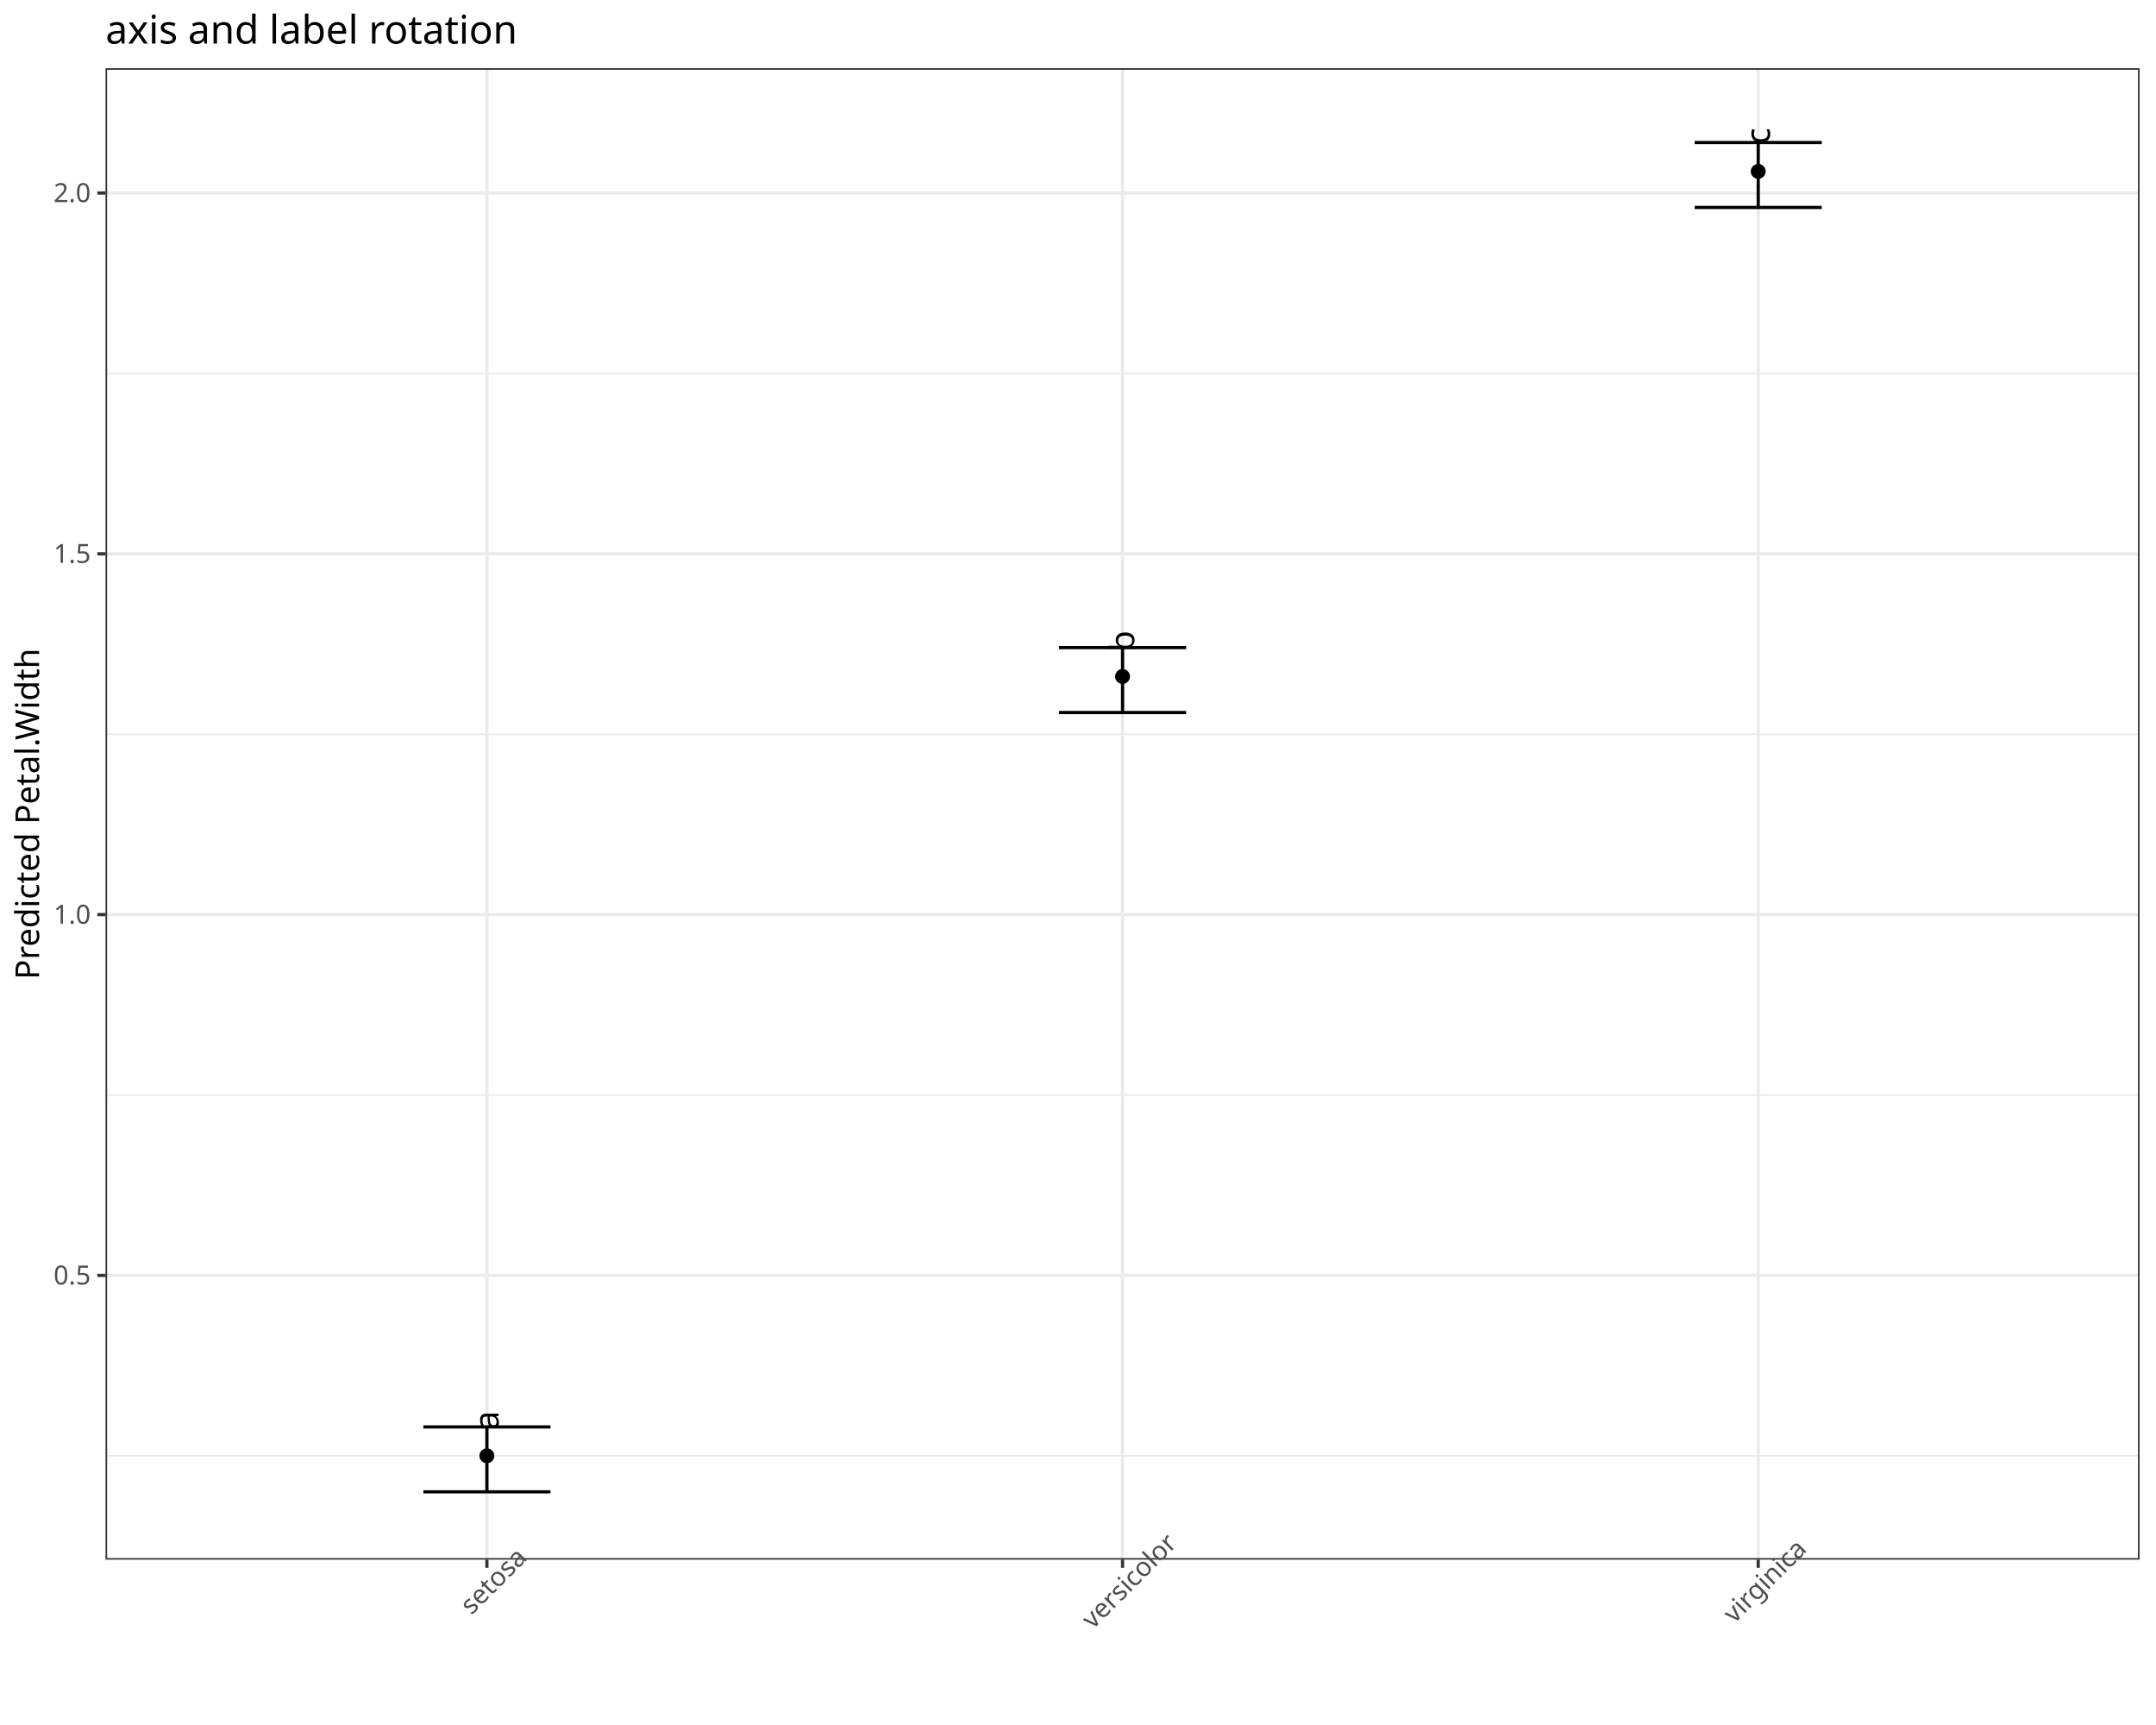
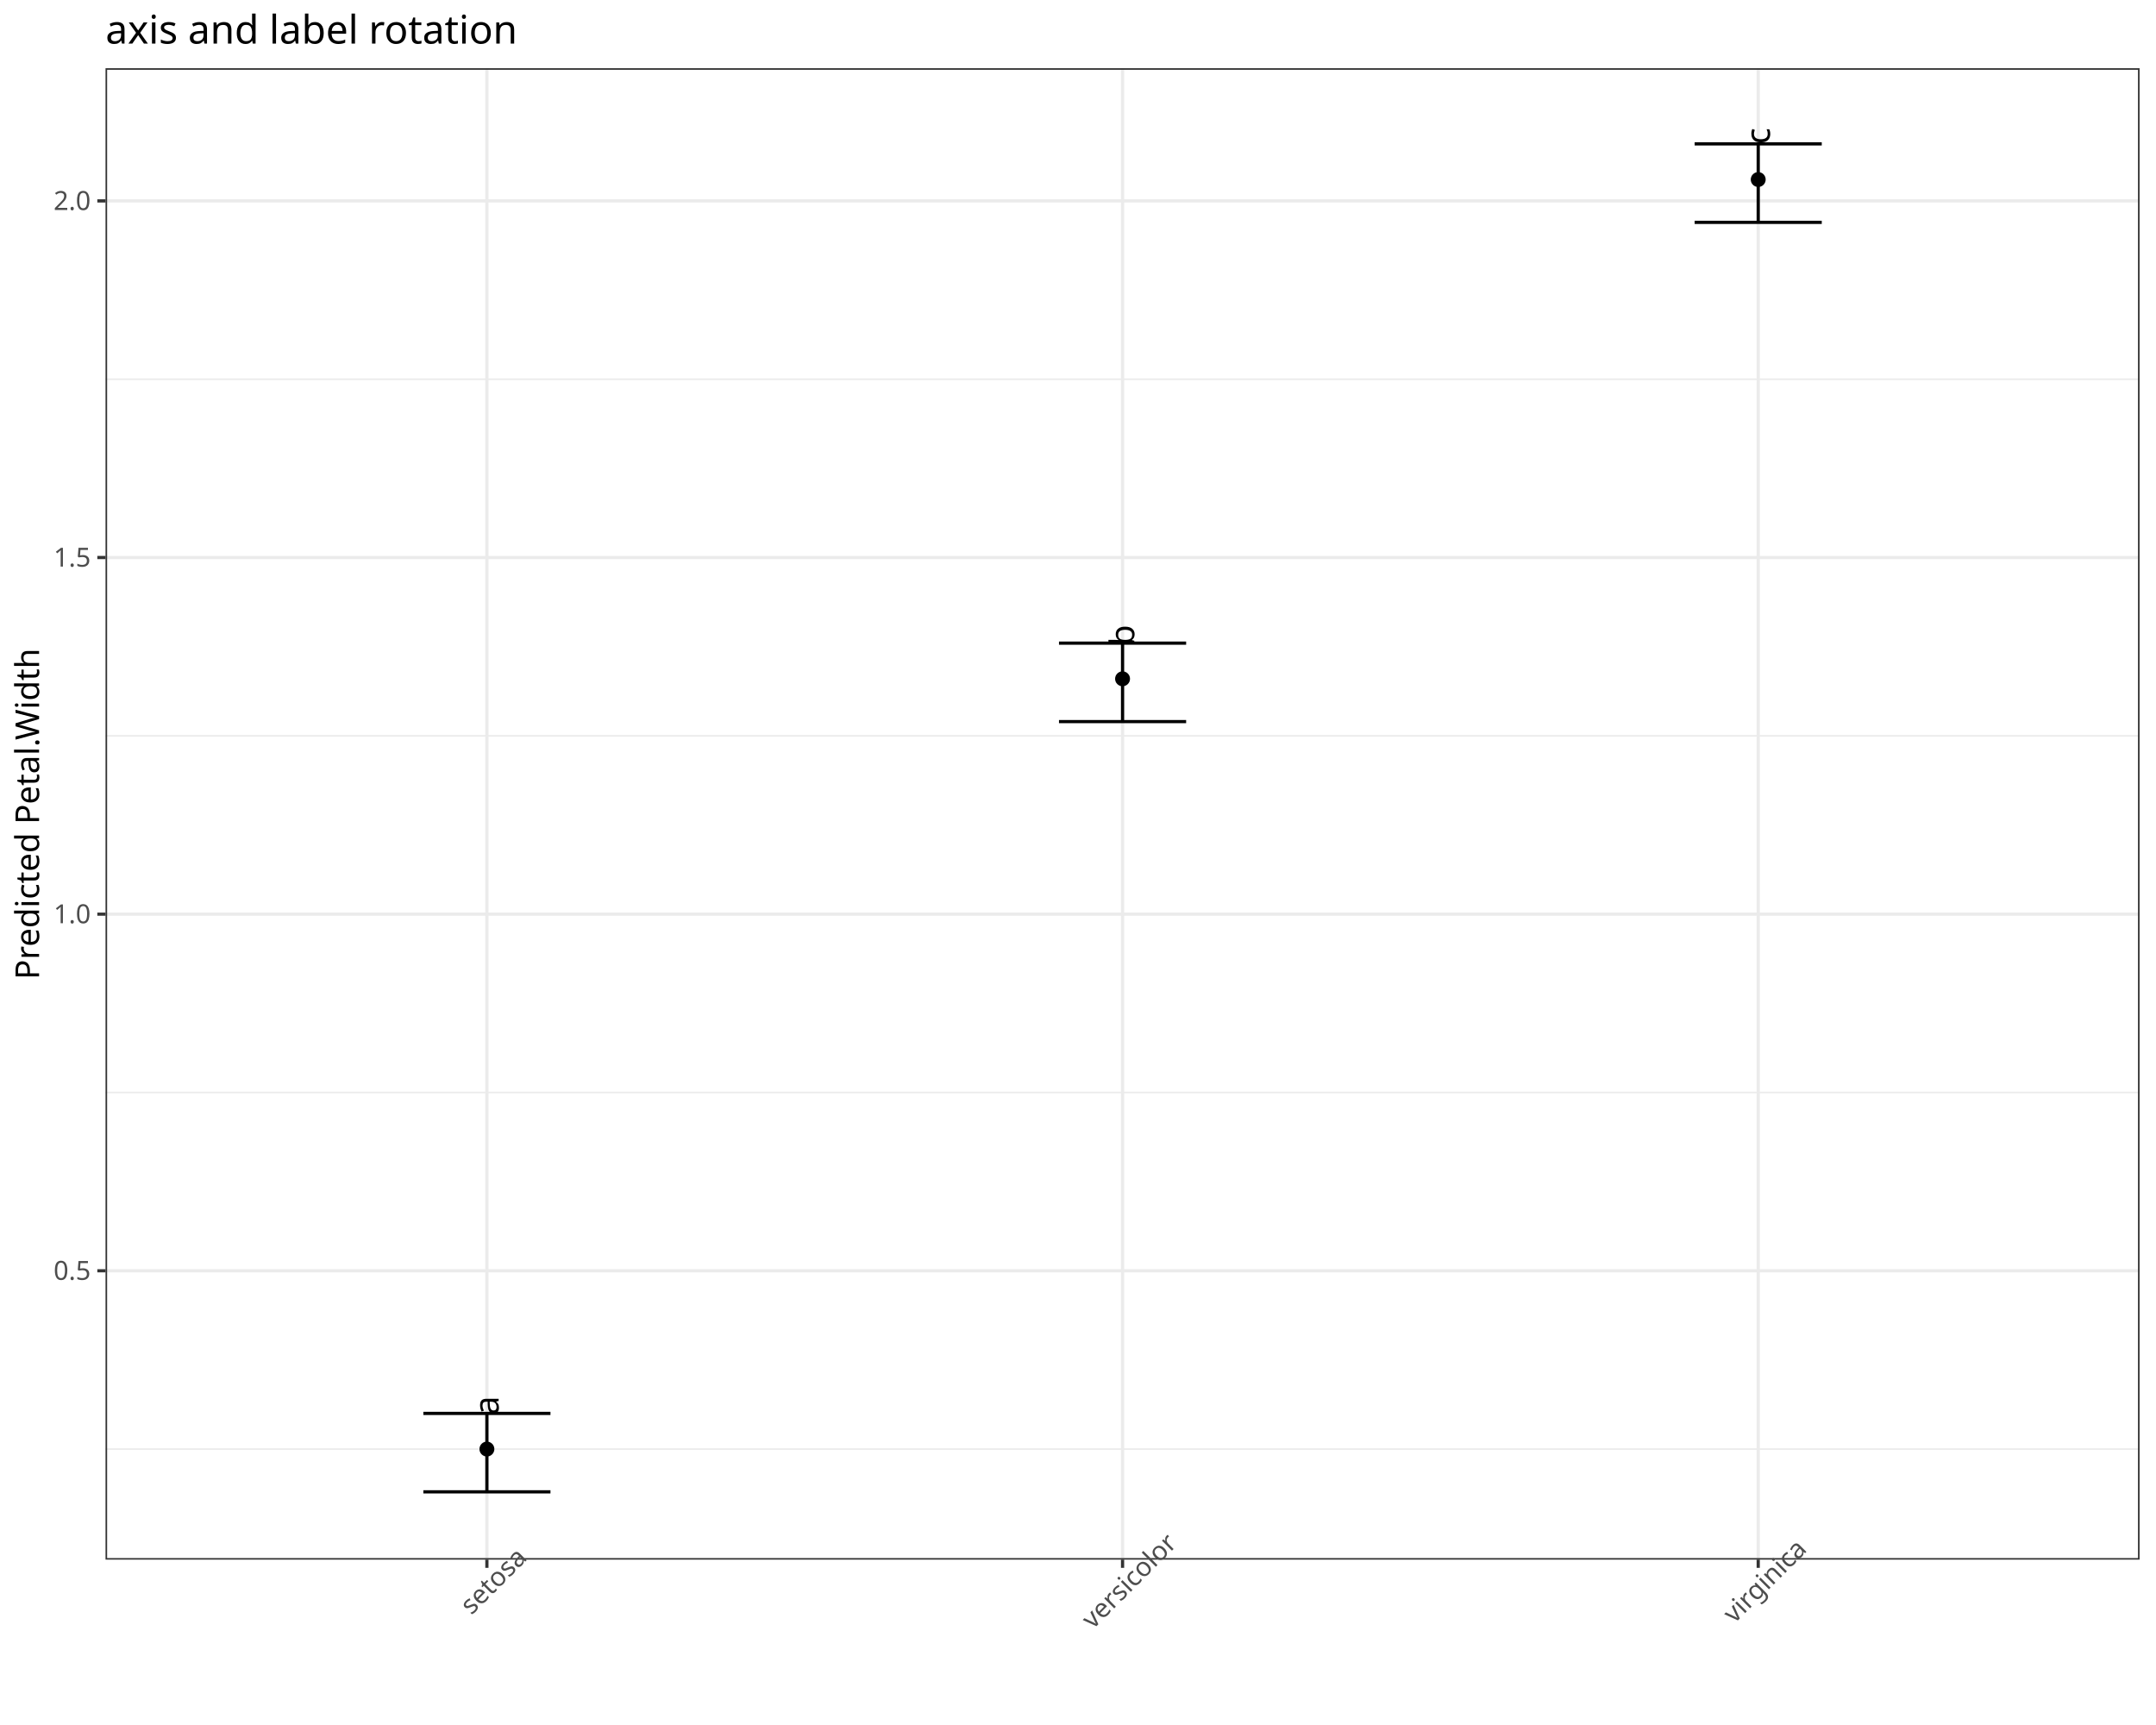
<svg xmlns="http://www.w3.org/2000/svg" class="svglite" data-engine-version="2.0" width="720.00pt" height="576.00pt" viewBox="0 0 720.00 576.00">
  <defs>
    <style type="text/css">
    .svglite line, .svglite polyline, .svglite polygon, .svglite path, .svglite rect, .svglite circle {
      fill: none;
      stroke: #000000;
      stroke-linecap: round;
      stroke-linejoin: round;
      stroke-miterlimit: 10.00;
    }
  </style>
  </defs>
  <rect width="100%" height="100%" style="stroke: none; fill: #FFFFFF;" />
  <defs>
    <clipPath id="cpMC4wMHw3MjAuMDB8MC4wMHw1NzYuMDA=">
      <rect x="0.00" y="0.00" width="720.00" height="576.00" />
    </clipPath>
  </defs>
  <g clip-path="url(#cpMC4wMHw3MjAuMDB8MC4wMHw1NzYuMDA=)">
    <rect x="0.00" y="0.00" width="720.00" height="576.00" style="stroke-width: 1.07; stroke: #FFFFFF; fill: #FFFFFF;" />
  </g>
  <defs>
    <clipPath id="cpMzUuMjR8NzE0LjUyfDIyLjc4fDUyMC43OQ==">
      <rect x="35.24" y="22.78" width="679.28" height="498.01" />
    </clipPath>
  </defs>
  <g clip-path="url(#cpMzUuMjR8NzE0LjUyfDIyLjc4fDUyMC43OQ==)">
    <rect x="35.24" y="22.78" width="679.28" height="498.01" style="stroke-width: 1.07; stroke: none; fill: #FFFFFF;" />
-     <polyline points="35.24,486.11 714.52,486.11 " style="stroke-width: 0.53; stroke: #EBEBEB; stroke-linecap: butt;" />
-     <polyline points="35.24,365.63 714.52,365.63 " style="stroke-width: 0.53; stroke: #EBEBEB; stroke-linecap: butt;" />
-     <polyline points="35.24,245.16 714.52,245.16 " style="stroke-width: 0.53; stroke: #EBEBEB; stroke-linecap: butt;" />
-     <polyline points="35.24,124.69 714.52,124.69 " style="stroke-width: 0.53; stroke: #EBEBEB; stroke-linecap: butt;" />
-     <polyline points="35.24,425.87 714.52,425.87 " style="stroke-width: 1.07; stroke: #EBEBEB; stroke-linecap: butt;" />
-     <polyline points="35.24,305.40 714.52,305.40 " style="stroke-width: 1.07; stroke: #EBEBEB; stroke-linecap: butt;" />
-     <polyline points="35.24,184.93 714.52,184.93 " style="stroke-width: 1.07; stroke: #EBEBEB; stroke-linecap: butt;" />
-     <polyline points="35.24,64.45 714.52,64.45 " style="stroke-width: 1.07; stroke: #EBEBEB; stroke-linecap: butt;" />
+     <polyline points="35.24,483.86 714.52,483.86 " style="stroke-width: 0.53; stroke: #EBEBEB; stroke-linecap: butt;" />
+     <polyline points="35.24,364.79 714.52,364.79 " style="stroke-width: 0.53; stroke: #EBEBEB; stroke-linecap: butt;" />
+     <polyline points="35.24,245.71 714.52,245.71 " style="stroke-width: 0.53; stroke: #EBEBEB; stroke-linecap: butt;" />
+     <polyline points="35.24,126.63 714.52,126.63 " style="stroke-width: 0.53; stroke: #EBEBEB; stroke-linecap: butt;" />
+     <polyline points="35.24,424.33 714.52,424.33 " style="stroke-width: 1.07; stroke: #EBEBEB; stroke-linecap: butt;" />
+     <polyline points="35.24,305.25 714.52,305.25 " style="stroke-width: 1.07; stroke: #EBEBEB; stroke-linecap: butt;" />
+     <polyline points="35.24,186.17 714.52,186.17 " style="stroke-width: 1.07; stroke: #EBEBEB; stroke-linecap: butt;" />
+     <polyline points="35.24,67.09 714.52,67.09 " style="stroke-width: 1.07; stroke: #EBEBEB; stroke-linecap: butt;" />
    <polyline points="162.60,520.79 162.60,22.78 " style="stroke-width: 1.07; stroke: #EBEBEB; stroke-linecap: butt;" />
    <polyline points="374.88,520.79 374.88,22.78 " style="stroke-width: 1.07; stroke: #EBEBEB; stroke-linecap: butt;" />
    <polyline points="587.16,520.79 587.16,22.78 " style="stroke-width: 1.07; stroke: #EBEBEB; stroke-linecap: butt;" />
-     <circle cx="162.60" cy="486.11" r="2.49" style="stroke-width: 0.71; stroke: none; fill: #000000;" />
-     <circle cx="374.88" cy="225.89" r="2.49" style="stroke-width: 0.71; stroke: none; fill: #000000;" />
-     <circle cx="587.16" cy="57.23" r="2.49" style="stroke-width: 0.71; stroke: none; fill: #000000;" />
-     <polyline points="141.38,476.47 183.83,476.47 " style="stroke-width: 1.07; stroke-linecap: butt;" />
-     <polyline points="162.60,476.47 162.60,498.15 " style="stroke-width: 1.07; stroke-linecap: butt;" />
+     <circle cx="162.60" cy="483.86" r="2.49" style="stroke-width: 0.71; stroke: none; fill: #000000;" />
+     <circle cx="374.88" cy="226.66" r="2.49" style="stroke-width: 0.71; stroke: none; fill: #000000;" />
+     <circle cx="587.16" cy="59.95" r="2.49" style="stroke-width: 0.71; stroke: none; fill: #000000;" />
+     <polyline points="141.38,471.96 183.83,471.96 " style="stroke-width: 1.07; stroke-linecap: butt;" />
+     <polyline points="162.60,471.96 162.60,498.15 " style="stroke-width: 1.07; stroke-linecap: butt;" />
    <polyline points="141.38,498.15 183.83,498.15 " style="stroke-width: 1.07; stroke-linecap: butt;" />
-     <polyline points="353.65,216.25 396.11,216.25 " style="stroke-width: 1.07; stroke-linecap: butt;" />
-     <polyline points="374.88,216.25 374.88,237.93 " style="stroke-width: 1.07; stroke-linecap: butt;" />
-     <polyline points="353.65,237.93 396.11,237.93 " style="stroke-width: 1.07; stroke-linecap: butt;" />
-     <polyline points="565.93,47.59 608.38,47.59 " style="stroke-width: 1.07; stroke-linecap: butt;" />
-     <polyline points="587.16,47.59 587.16,69.27 " style="stroke-width: 1.07; stroke-linecap: butt;" />
-     <polyline points="565.93,69.27 608.38,69.27 " style="stroke-width: 1.07; stroke-linecap: butt;" />
-     <text transform="translate(166.52,474.30) rotate(-90)" text-anchor="middle" style="font-size: 11.38px; font-family: sans;" textLength="6.33px" lengthAdjust="spacingAndGlyphs">a</text>
-     <text transform="translate(378.80,214.08) rotate(-90)" text-anchor="middle" style="font-size: 11.38px; font-family: sans;" textLength="6.33px" lengthAdjust="spacingAndGlyphs">b</text>
+     <polyline points="353.65,214.75 396.11,214.75 " style="stroke-width: 1.07; stroke-linecap: butt;" />
+     <polyline points="374.88,214.75 374.88,240.95 " style="stroke-width: 1.07; stroke-linecap: butt;" />
+     <polyline points="353.65,240.95 396.11,240.95 " style="stroke-width: 1.07; stroke-linecap: butt;" />
+     <polyline points="565.93,48.04 608.38,48.04 " style="stroke-width: 1.07; stroke-linecap: butt;" />
+     <polyline points="587.16,48.04 587.16,74.24 " style="stroke-width: 1.07; stroke-linecap: butt;" />
+     <polyline points="565.93,74.24 608.38,74.24 " style="stroke-width: 1.07; stroke-linecap: butt;" />
+     <text transform="translate(166.52,469.34) rotate(-90)" text-anchor="middle" style="font-size: 11.38px; font-family: sans;" textLength="6.33px" lengthAdjust="spacingAndGlyphs">a</text>
+     <text transform="translate(378.80,212.13) rotate(-90)" text-anchor="middle" style="font-size: 11.38px; font-family: sans;" textLength="6.33px" lengthAdjust="spacingAndGlyphs">b</text>
    <text transform="translate(591.07,45.42) rotate(-90)" text-anchor="middle" style="font-size: 11.38px; font-family: sans;" textLength="5.70px" lengthAdjust="spacingAndGlyphs">c</text>
    <rect x="35.24" y="22.78" width="679.28" height="498.01" style="stroke-width: 1.07; stroke: #333333;" />
  </g>
  <g clip-path="url(#cpMC4wMHw3MjAuMDB8MC4wMHw1NzYuMDA=)">
-     <text x="30.31" y="428.90" text-anchor="end" style="font-size: 8.80px; fill: #4D4D4D; font-family: sans;" textLength="12.23px" lengthAdjust="spacingAndGlyphs">0.5</text>
-     <text x="30.31" y="308.43" text-anchor="end" style="font-size: 8.80px; fill: #4D4D4D; font-family: sans;" textLength="12.23px" lengthAdjust="spacingAndGlyphs">1.0</text>
-     <text x="30.31" y="187.95" text-anchor="end" style="font-size: 8.80px; fill: #4D4D4D; font-family: sans;" textLength="12.23px" lengthAdjust="spacingAndGlyphs">1.5</text>
-     <text x="30.31" y="67.48" text-anchor="end" style="font-size: 8.80px; fill: #4D4D4D; font-family: sans;" textLength="12.23px" lengthAdjust="spacingAndGlyphs">2.0</text>
-     <polyline points="32.50,425.87 35.24,425.87 " style="stroke-width: 1.07; stroke: #333333; stroke-linecap: butt;" />
-     <polyline points="32.50,305.40 35.24,305.40 " style="stroke-width: 1.07; stroke: #333333; stroke-linecap: butt;" />
-     <polyline points="32.50,184.93 35.24,184.93 " style="stroke-width: 1.07; stroke: #333333; stroke-linecap: butt;" />
-     <polyline points="32.50,64.45 35.24,64.45 " style="stroke-width: 1.07; stroke: #333333; stroke-linecap: butt;" />
+     <text x="30.31" y="427.35" text-anchor="end" style="font-size: 8.80px; fill: #4D4D4D; font-family: sans;" textLength="12.23px" lengthAdjust="spacingAndGlyphs">0.5</text>
+     <text x="30.31" y="308.28" text-anchor="end" style="font-size: 8.80px; fill: #4D4D4D; font-family: sans;" textLength="12.23px" lengthAdjust="spacingAndGlyphs">1.0</text>
+     <text x="30.31" y="189.20" text-anchor="end" style="font-size: 8.80px; fill: #4D4D4D; font-family: sans;" textLength="12.23px" lengthAdjust="spacingAndGlyphs">1.5</text>
+     <text x="30.31" y="70.12" text-anchor="end" style="font-size: 8.80px; fill: #4D4D4D; font-family: sans;" textLength="12.23px" lengthAdjust="spacingAndGlyphs">2.0</text>
+     <polyline points="32.50,424.33 35.24,424.33 " style="stroke-width: 1.07; stroke: #333333; stroke-linecap: butt;" />
+     <polyline points="32.50,305.25 35.24,305.25 " style="stroke-width: 1.07; stroke: #333333; stroke-linecap: butt;" />
+     <polyline points="32.50,186.17 35.24,186.17 " style="stroke-width: 1.07; stroke: #333333; stroke-linecap: butt;" />
+     <polyline points="32.50,67.09 35.24,67.09 " style="stroke-width: 1.07; stroke: #333333; stroke-linecap: butt;" />
    <polyline points="162.60,523.53 162.60,520.79 " style="stroke-width: 1.07; stroke: #333333; stroke-linecap: butt;" />
    <polyline points="374.88,523.53 374.88,520.79 " style="stroke-width: 1.07; stroke: #333333; stroke-linecap: butt;" />
    <polyline points="587.16,523.53 587.16,520.79 " style="stroke-width: 1.07; stroke: #333333; stroke-linecap: butt;" />
    <text transform="translate(166.89,530.00) rotate(-45)" text-anchor="middle" style="font-size: 8.80px; fill: #4D4D4D; font-family: sans;" textLength="25.94px" lengthAdjust="spacingAndGlyphs">setosa</text>
    <text transform="translate(379.16,530.00) rotate(-45)" text-anchor="middle" style="font-size: 8.80px; fill: #4D4D4D; font-family: sans;" textLength="37.66px" lengthAdjust="spacingAndGlyphs">versicolor</text>
    <text transform="translate(591.44,530.00) rotate(-45)" text-anchor="middle" style="font-size: 8.80px; fill: #4D4D4D; font-family: sans;" textLength="32.28px" lengthAdjust="spacingAndGlyphs">virginica</text>
    <text transform="translate(13.05,271.79) rotate(-90)" text-anchor="middle" style="font-size: 11.00px; font-family: sans;" textLength="105.78px" lengthAdjust="spacingAndGlyphs">Predicted Petal.Width</text>
    <text x="35.24" y="14.56" style="font-size: 13.20px; font-family: sans;" textLength="128.42px" lengthAdjust="spacingAndGlyphs">axis and label rotation</text>
  </g>
</svg>
